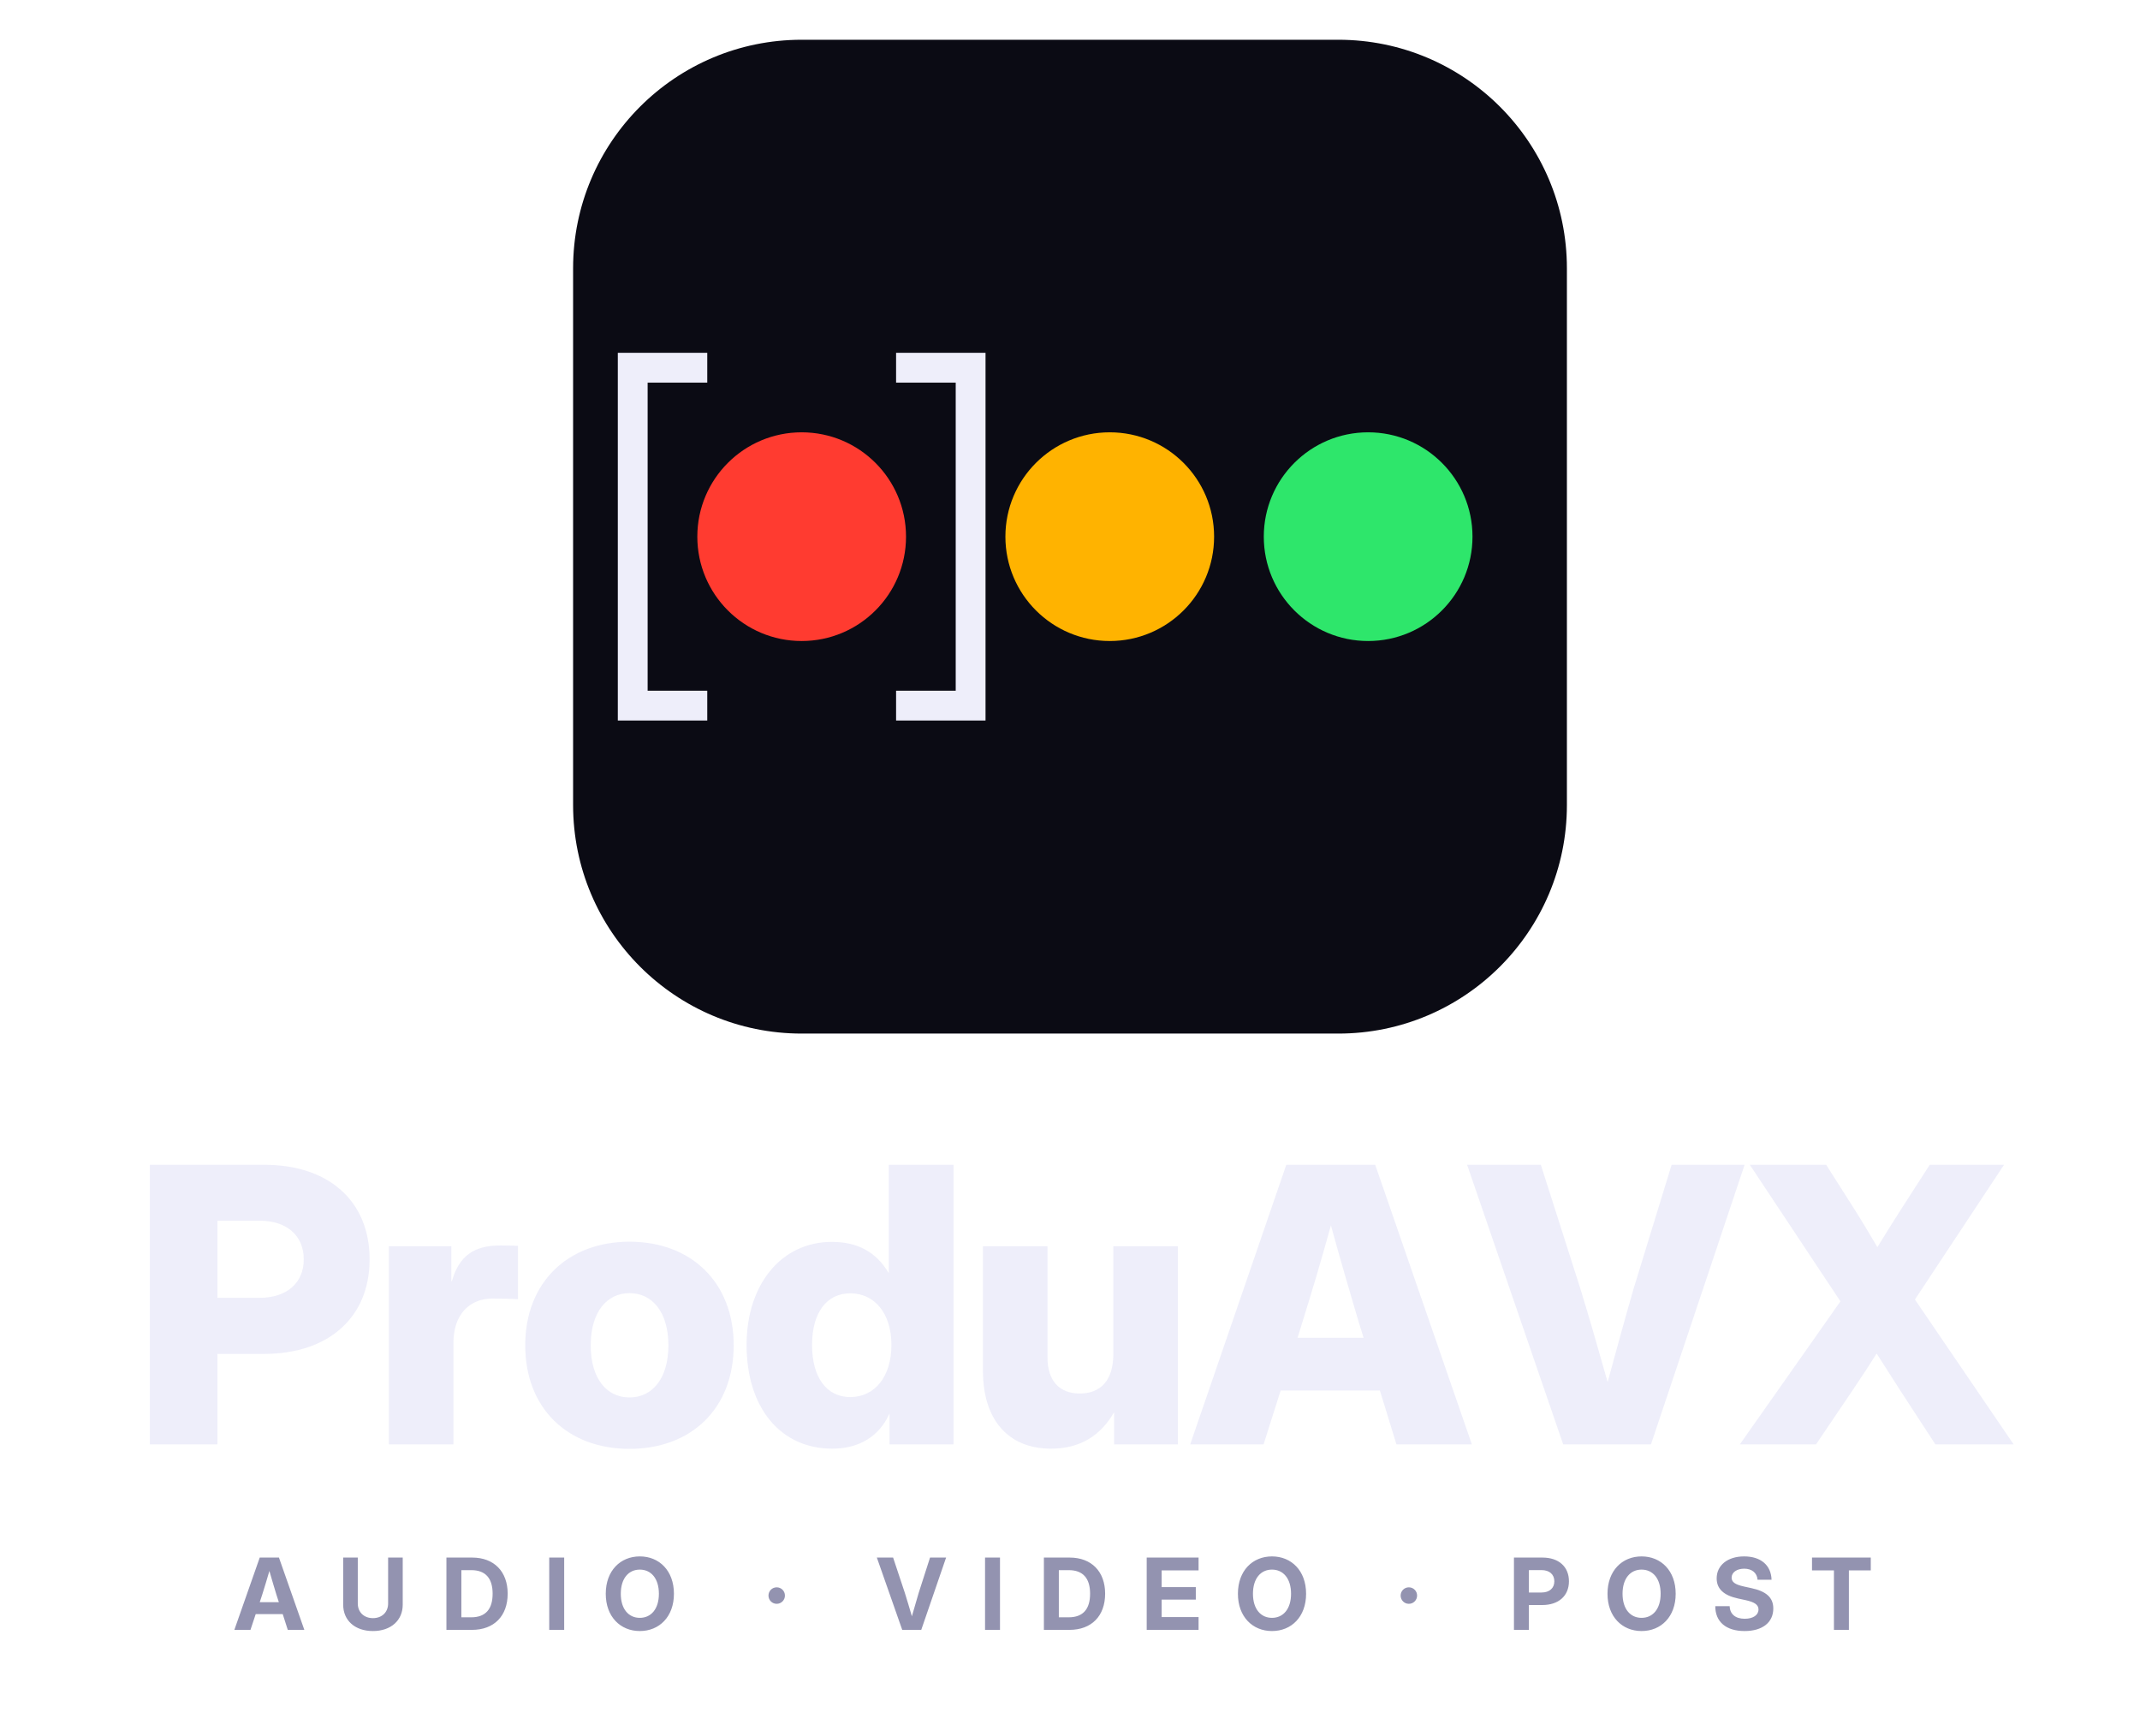
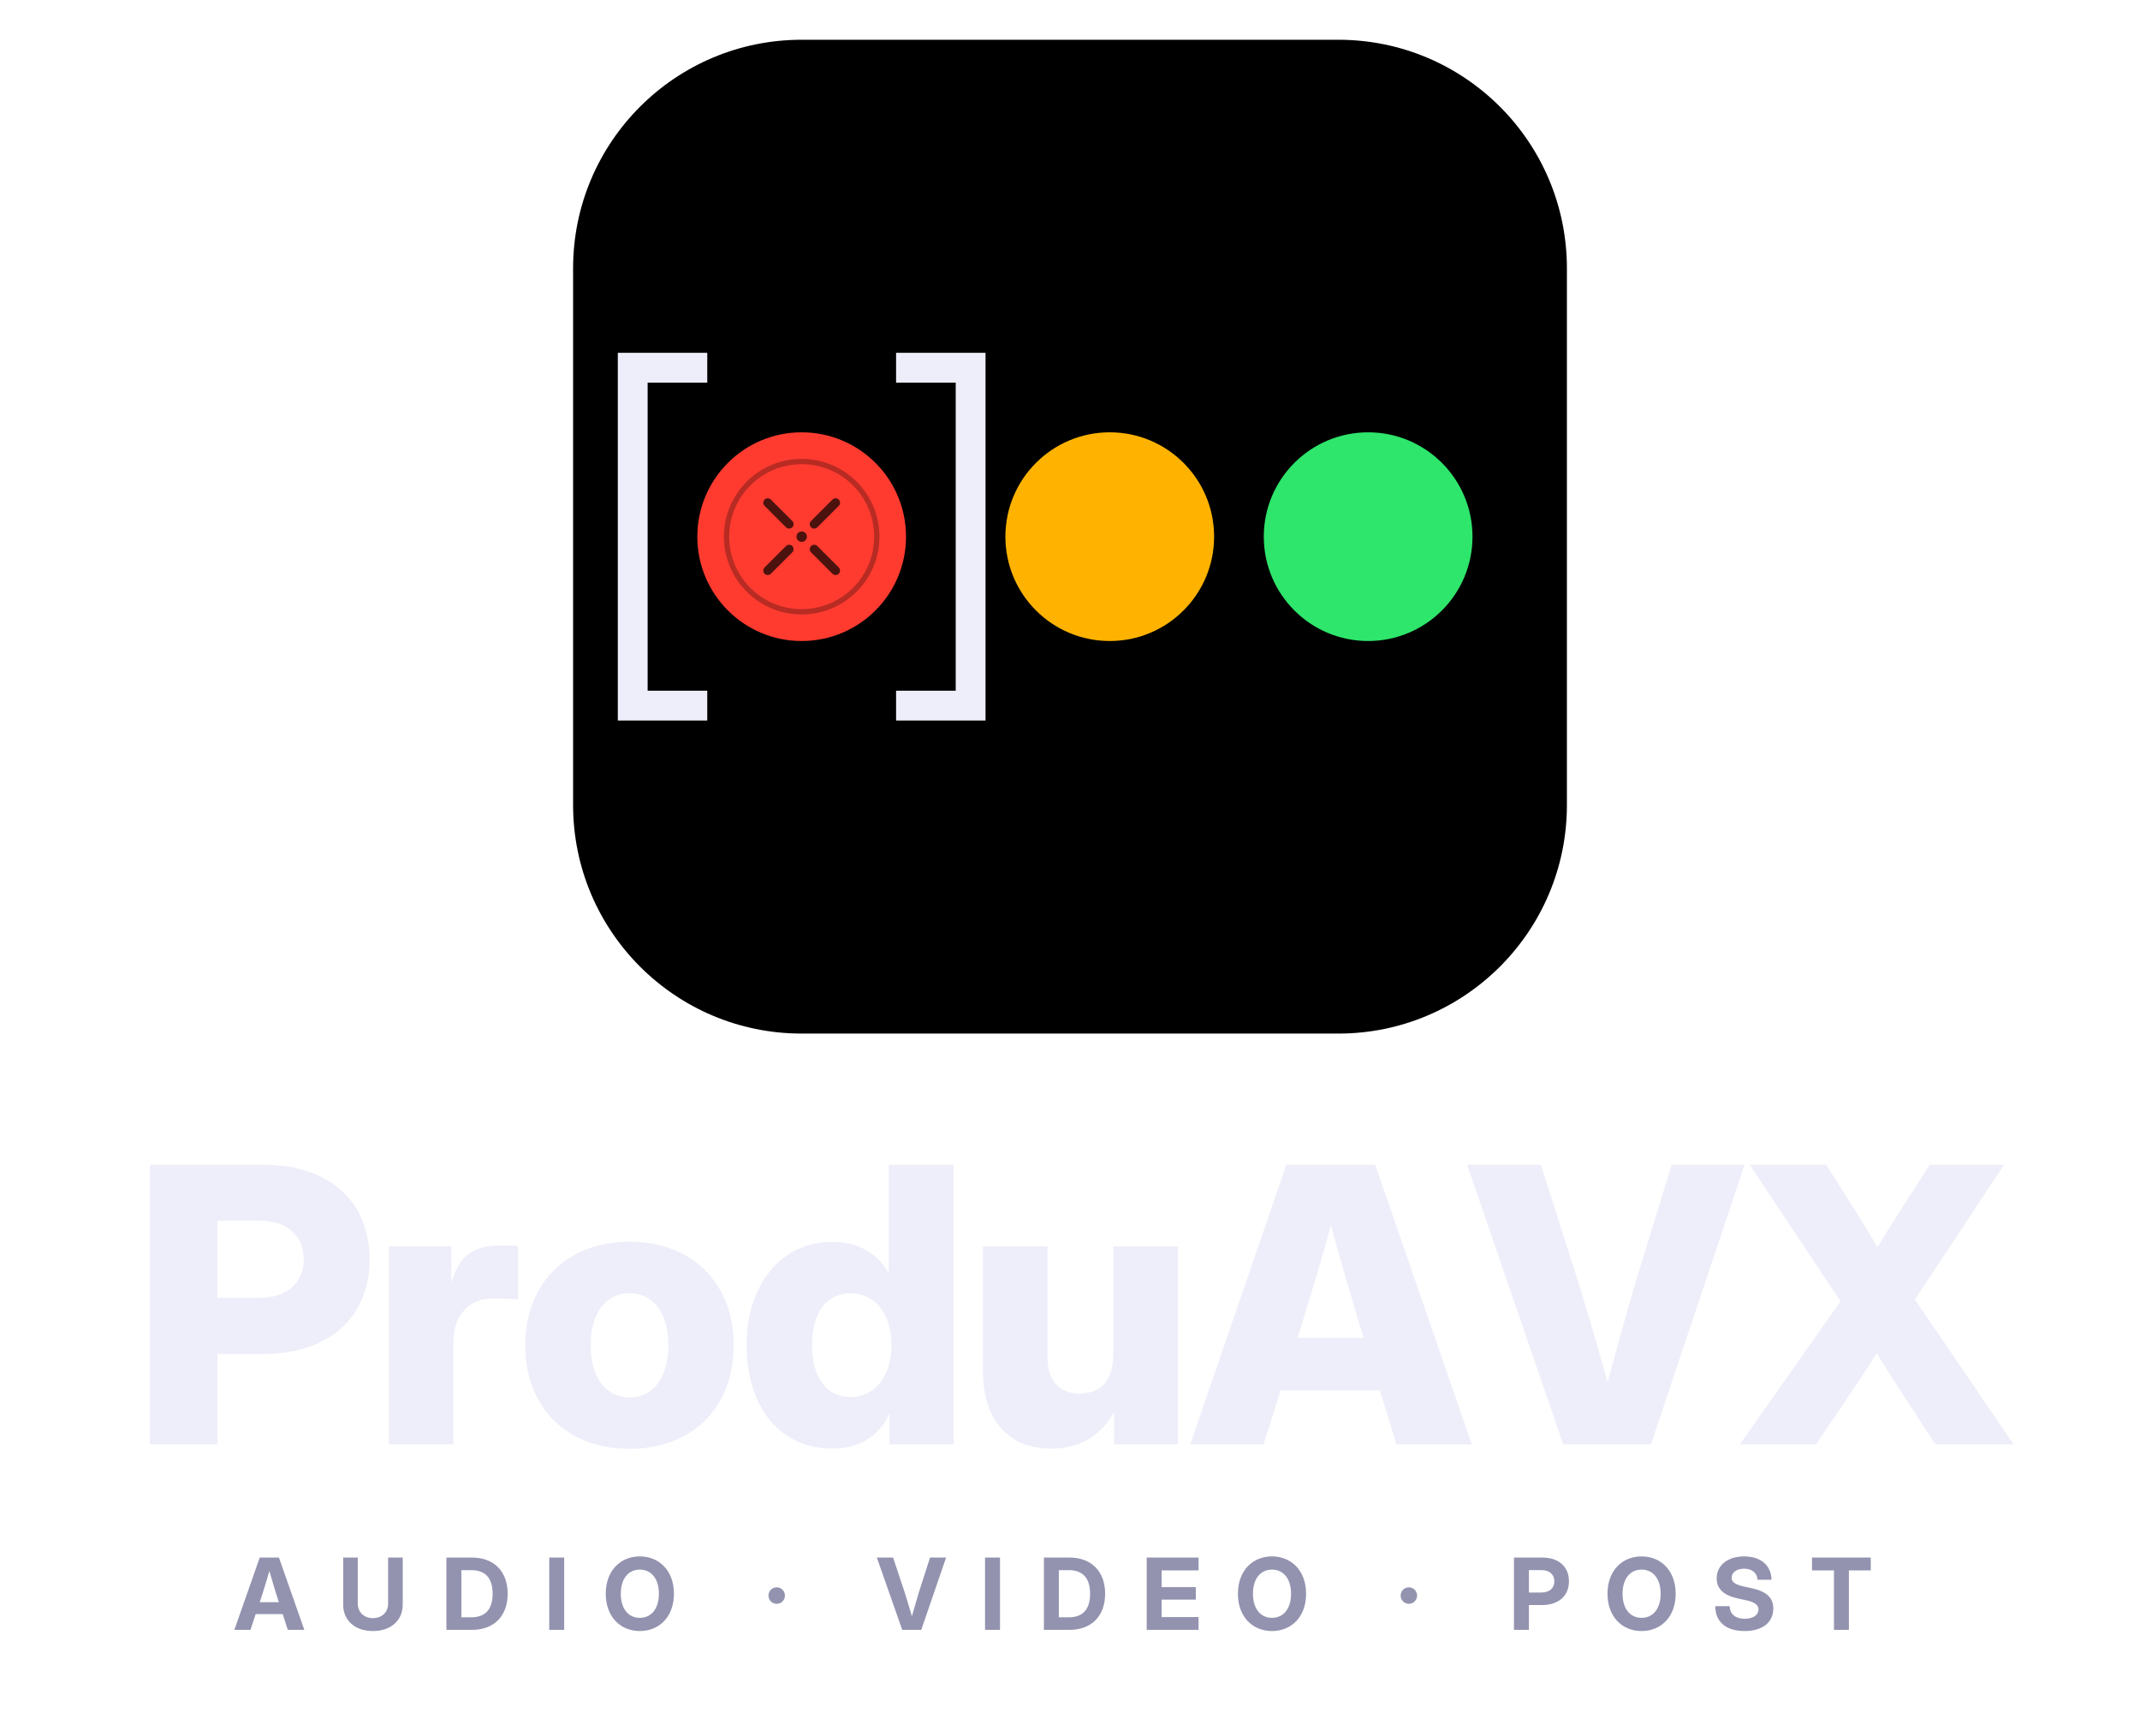
<svg xmlns="http://www.w3.org/2000/svg" viewBox="0 0 323 262" role="img" aria-label="ProduAVX">
  <defs />
  <g transform="translate(86.5 6) scale(0.75)">
-     <rect width="200" height="200" rx="46" fill="#0b0b14" />
+     <rect width="200" height="200" rx="46" fill="#000000" />
    <path d="M24 66H12V134H24 M68 66H80V134H68" fill="none" stroke="#eeeefa" stroke-width="6" stroke-linecap="square" stroke-linejoin="miter" />
    <circle cx="46" cy="100" r="21" fill="#ff3b30" />
+     <circle cx="46" cy="100" r="15.12" fill="none" stroke="#000" stroke-width="1.07" opacity=".28" />
+     <path d="M43.48 97.48L39.17 93.17M43.48 102.52L39.17 106.83M48.52 97.48L52.83 93.17M48.52 102.52L52.83 106.83" fill="none" stroke="#000" stroke-width="1.79" stroke-linecap="round" opacity=".7" />
+     <circle cx="46" cy="100" r="1.05" fill="#000" opacity=".7" />
    <circle cx="108" cy="100" r="21" fill="#ffb300" />
    <circle cx="160" cy="100" r="21" fill="#2ee66b" />
  </g>
  <path d="M22.624 218.0H32.819V204.35H39.843C49.613 204.35 55.787 198.827 55.787 190.076C55.787 181.325 49.67 175.803 39.899 175.803H22.624ZM32.819 195.882V184.242H39.191C43.27 184.242 45.847 186.479 45.847 190.076C45.847 193.645 43.27 195.882 39.191 195.882Z M58.695 218.0H68.438V202.679C68.438 198.431 70.845 195.995 74.328 195.995C75.744 195.995 77.472 196.052 78.18 196.08V188.037C77.387 188.009 76.565 187.98 75.518 187.98C71.524 187.98 69.287 189.566 68.211 193.361H68.126V188.094H58.695Z M95.021 218.68C104.396 218.68 110.739 212.534 110.739 203.047C110.739 193.616 104.396 187.414 95.021 187.414C85.647 187.414 79.275 193.616 79.275 203.047C79.275 212.534 85.647 218.68 95.021 218.68ZM95.021 210.92C91.595 210.92 89.159 208.116 89.159 203.047C89.159 198.006 91.623 195.174 95.021 195.174C98.42 195.174 100.884 198.006 100.884 203.047C100.884 208.116 98.42 210.92 95.021 210.92Z M125.627 218.651C129.563 218.651 132.679 216.867 134.236 213.384H134.265V218.0H143.922V175.803H134.151V192.115H134.123C132.226 188.943 129.422 187.442 125.542 187.442C117.952 187.442 112.685 193.843 112.685 202.99C112.685 212.449 117.782 218.651 125.627 218.651ZM128.346 210.863C124.777 210.863 122.568 207.918 122.568 202.99C122.568 198.119 124.777 195.202 128.346 195.202C132.027 195.202 134.548 198.261 134.548 202.99C134.548 207.776 132.027 210.863 128.346 210.863Z M158.64 218.651C163.143 218.651 166.173 216.584 168.155 213.157V218.0H177.784V188.094H168.042V204.35C168.042 208.428 166.06 210.325 162.973 210.325C159.886 210.325 158.102 208.399 158.102 204.859V188.094H148.359V206.898C148.359 214.262 152.154 218.651 158.64 218.651Z M179.645 218.0H190.718L193.295 209.872H208.276L210.769 218.0H222.153L207.568 175.803H194.145ZM195.844 201.914 196.608 199.45C198.081 194.749 199.44 190.133 200.885 184.95C202.301 190.133 203.66 194.749 205.048 199.45L205.812 201.914Z M235.937 218.0H249.19L263.322 175.803H252.306L246.613 194.353C245.311 198.855 244.008 203.585 242.648 208.598C241.232 203.585 239.873 198.855 238.485 194.353L232.566 175.803H221.437Z M262.605 218.0H274.104L279.598 209.872C280.872 208.003 282.062 206.162 283.251 204.293C284.44 206.162 285.63 208.003 286.819 209.872L292.115 218.0H303.925L289.028 196.137L302.48 175.803H291.266L287.159 182.175C285.856 184.186 284.61 186.225 283.364 188.235C282.175 186.225 280.957 184.186 279.683 182.175L275.633 175.803H264.106L277.785 196.42Z" fill="#eeeefa" />
  <path d="M35.372 246.0H37.804L38.595 243.62H42.674L43.436 246.0H45.934L42.103 235.087H39.203ZM39.203 241.818 39.576 240.69C39.928 239.577 40.265 238.463 40.66 237.108C41.048 238.463 41.385 239.577 41.722 240.69L42.088 241.818Z M56.288 246.176C59.012 246.176 60.785 244.557 60.785 242.199V235.087H58.58V242.016C58.58 243.305 57.679 244.228 56.288 244.228C54.903 244.228 54.002 243.297 54.002 242.016V235.087H51.798V242.199C51.798 244.564 53.563 246.176 56.288 246.176Z M71.234 246.0C74.581 246.0 76.625 243.898 76.625 240.536C76.625 237.189 74.559 235.087 71.278 235.087H67.381V246.0ZM69.637 244.103V236.984H71.139C73.307 236.984 74.354 238.244 74.354 240.536C74.354 242.836 73.321 244.103 71.117 244.103Z M85.155 235.087H82.899V246.0H85.155Z M96.571 246.176C99.508 246.176 101.72 244.022 101.72 240.551C101.72 237.072 99.508 234.911 96.571 234.911C93.634 234.911 91.429 237.072 91.429 240.551C91.429 244.008 93.634 246.176 96.571 246.176ZM96.571 244.184C94.886 244.184 93.7 242.865 93.7 240.551C93.7 238.222 94.886 236.903 96.571 236.903C98.255 236.903 99.449 238.222 99.449 240.551C99.449 242.865 98.255 244.184 96.571 244.184Z  M117.228 242.067C117.923 242.067 118.473 241.51 118.473 240.822C118.473 240.133 117.923 239.577 117.228 239.577C116.539 239.577 115.99 240.133 115.99 240.822C115.99 241.51 116.539 242.067 117.228 242.067Z  M136.178 246.0H139.049L142.799 235.087H140.375L138.668 240.397C138.353 241.437 138.016 242.609 137.635 243.949C137.24 242.609 136.896 241.437 136.566 240.397L134.801 235.087H132.347Z M150.934 235.087H148.678V246.0H150.934Z M161.412 246.0C164.759 246.0 166.803 243.898 166.803 240.536C166.803 237.189 164.737 235.087 161.456 235.087H157.56V246.0ZM159.815 244.103V236.984H161.317C163.485 236.984 164.532 238.244 164.532 240.536C164.532 242.836 163.5 244.103 161.295 244.103Z M173.077 246.0H180.907V244.066H175.333V241.43H180.489V239.547H175.333V237.021H180.907V235.087H173.077Z M191.986 246.176C194.923 246.176 197.135 244.022 197.135 240.551C197.135 237.072 194.923 234.911 191.986 234.911C189.049 234.911 186.844 237.072 186.844 240.551C186.844 244.008 189.049 246.176 191.986 246.176ZM191.986 244.184C190.301 244.184 189.115 242.865 189.115 240.551C189.115 238.222 190.301 236.903 191.986 236.903C193.67 236.903 194.864 238.222 194.864 240.551C194.864 242.865 193.67 244.184 191.986 244.184Z  M212.643 242.067C213.338 242.067 213.888 241.51 213.888 240.822C213.888 240.133 213.338 239.577 212.643 239.577C211.954 239.577 211.405 240.133 211.405 240.822C211.405 241.51 211.954 242.067 212.643 242.067Z  M228.509 246.0H230.765V242.25H232.787C235.24 242.25 236.808 240.866 236.808 238.668C236.808 236.471 235.27 235.087 232.816 235.087H228.509ZM230.765 240.36V236.977H232.669C233.863 236.977 234.603 237.628 234.603 238.668C234.603 239.708 233.863 240.36 232.669 240.36Z M247.77 246.176C250.707 246.176 252.918 244.022 252.918 240.551C252.918 237.072 250.707 234.911 247.77 234.911C244.833 234.911 242.628 237.072 242.628 240.551C242.628 244.008 244.833 246.176 247.77 246.176ZM247.77 244.184C246.085 244.184 244.898 242.865 244.898 240.551C244.898 238.222 246.085 236.903 247.77 236.903C249.454 236.903 250.648 238.222 250.648 240.551C250.648 242.865 249.454 244.184 247.77 244.184Z M263.324 246.176C266.012 246.176 267.652 244.879 267.652 242.777C267.652 241.137 266.62 240.177 264.291 239.687L263.243 239.459C261.903 239.167 261.361 238.793 261.361 238.119C261.361 237.321 262.145 236.764 263.258 236.764C264.43 236.764 265.199 237.401 265.279 238.434H267.389C267.323 236.237 265.763 234.911 263.25 234.911C260.768 234.911 259.105 236.244 259.105 238.229C259.105 239.789 260.152 240.792 262.313 241.261L263.463 241.51C264.847 241.811 265.418 242.221 265.418 242.924C265.418 243.773 264.591 244.323 263.338 244.323C261.939 244.323 261.097 243.62 261.068 242.418H258.893C258.893 244.792 260.526 246.176 263.324 246.176Z M273.495 237.021H276.805V246.0H279.061V237.021H282.364V235.087H273.495Z" fill="#9393b0" />
</svg>
